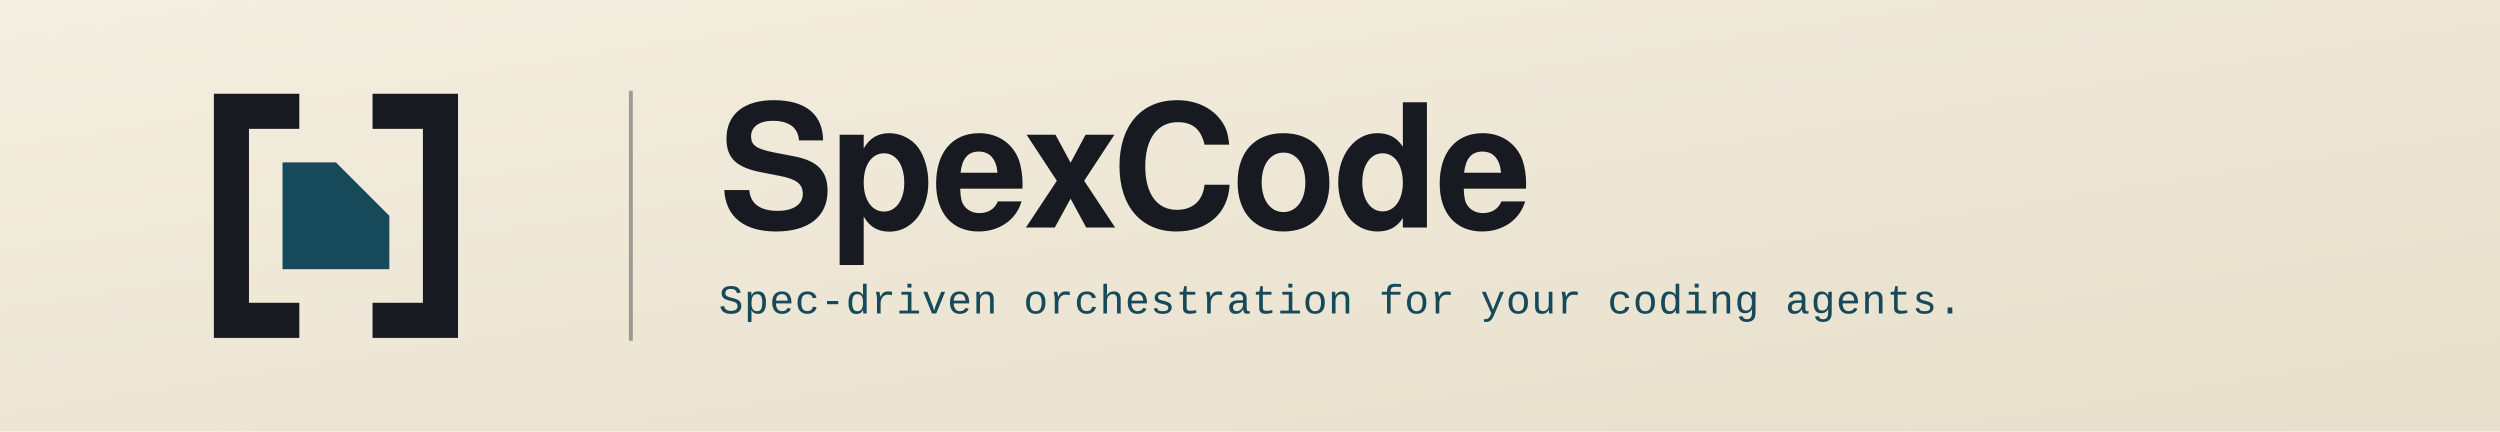
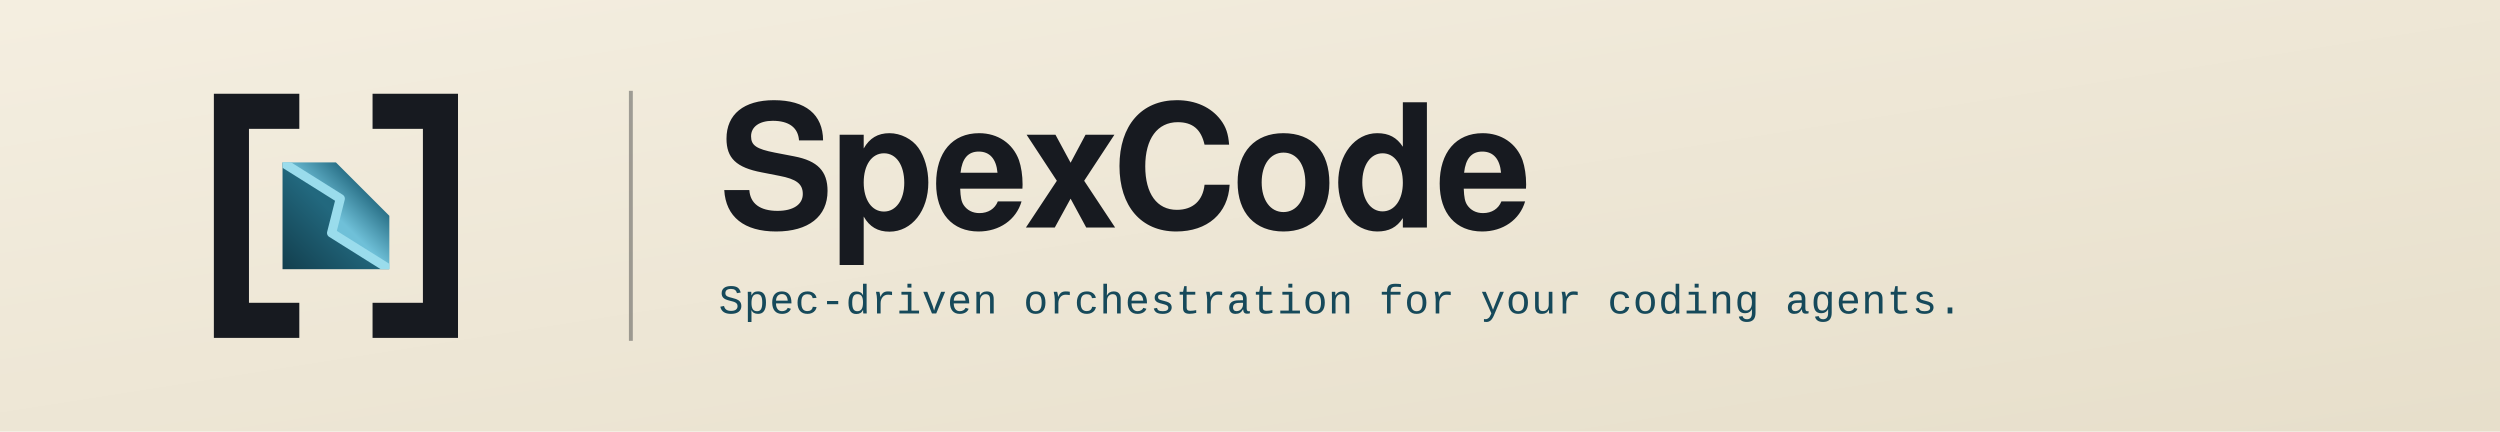
<svg xmlns="http://www.w3.org/2000/svg" viewBox="0 0 1280 221" role="img" aria-label="SpexCode — spec-driven orchestration for your coding agents">
  <defs>
    <linearGradient id="g-field" x1="0.04" y1="0" x2="0.96" y2="1">
      <stop offset="0" stop-color="#F4EEE0" />
      <stop offset="1" stop-color="#E7DFCB" />
+     </linearGradient>
+     <clipPath id="mk-c">
+       <path d="M 186.0,186.0 L 256.0,186.0 L 326.0,256.0 L 326.0,326.0 L 186.0,326.0 Z" />
+     </clipPath>
+     <linearGradient id="mk-new" gradientUnits="userSpaceOnUse" x1="256" y1="256" x2="291.4" y2="220.6">
+       <stop offset="0" stop-color="#6FC0D8" />
+       <stop offset="1" stop-color="#2A7188" />
+     </linearGradient>
+     <linearGradient id="mk-old" gradientUnits="userSpaceOnUse" x1="256" y1="256" x2="186.0" y2="326.0">
+       <stop offset="0" stop-color="#22687E" />
+       <stop offset="1" stop-color="#123E4D" />
    </linearGradient>
  </defs>
  <rect width="1280" height="221" fill="url(#g-field)" />
  <g transform="translate(0.0,-49.5)">
    <g transform="translate(72,60) scale(0.39062)">
      <path d="M 96,96 L 208,96 L 208,142 L 142,142 L 142,370 L 208,370 L 208,416 L 96,416 Z" fill="#171A20" />
      <path d="M 416,96 L 304,96 L 304,142 L 370,142 L 370,370 L 304,370 L 304,416 L 416,416 Z" fill="#171A20" />
-       <path d="M 186,186 L 256,186 L 326,256 L 326,326 L 186,326 L 186,186 Z" fill="#16495A" />
+       <g clip-path="url(#mk-c)">
+         <path d="M 326.0,326.0 L 250.3,278.5 L 261.7,233.5 L 186.0,186.0 L 186.0,326.0 Z" fill="url(#mk-old)" />
+         <path d="M 186.0,186.0 L 261.7,233.5 L 250.3,278.5 L 326.0,326.0 L 326.0,256.0 L 256.0,186.0 Z" fill="url(#mk-new)" />
+         <path d="M 186.0,186.0 L 261.7,233.5 L 250.3,278.5 L 326.0,326.0" fill="none" stroke="#9ADCEC" stroke-width="12" stroke-linejoin="round" stroke-linecap="butt" />
+       </g>
    </g>
    <rect x="322" y="96" width="2" height="128" fill="#171A20" opacity="0.38" />
    <g transform="translate(368,166)">
      <path d="M53.416 -44.616C53.328 -57.904 44.44 -65.208 28.248 -65.208C12.848 -65.208 3.96 -57.992 3.96 -45.496C3.96 -35.552 8.976 -30.712 22.0 -28.248L30.976 -26.488C39.776 -24.816 43.032 -22.352 43.032 -17.16C43.032 -11.792 38.104 -8.536 30.096 -8.536C21.12 -8.536 16.104 -12.32 15.664 -19.184H2.816C3.608 -5.456 13.024 2.024 29.392 2.024C45.936 2.024 55.704 -5.632 55.704 -18.744C55.704 -28.864 50.6 -34.144 38.72 -36.432L28.688 -38.368C19.272 -40.216 16.544 -42.064 16.544 -46.728C16.544 -51.568 20.768 -54.648 27.632 -54.648C35.992 -54.648 40.656 -51.128 41.096 -44.616Z M74.216 -47.52H61.896V19.184H74.216V-5.632C77.208 -0.352 81.432 2.112 87.416 2.112C98.856 2.112 107.304 -8.624 107.304 -23.056C107.304 -29.744 105.368 -36.432 102.2 -40.832C99.032 -45.32 93.136 -48.312 87.416 -48.312C81.432 -48.312 77.208 -45.76 74.216 -40.48ZM84.6 -38.016C90.848 -38.016 94.984 -32.032 94.984 -22.88C94.984 -14.168 90.76 -8.184 84.6 -8.184C78.352 -8.184 74.216 -14.168 74.216 -23.056C74.216 -32.032 78.352 -38.016 84.6 -38.016Z M155.472 -19.888C155.56 -20.944 155.56 -21.384 155.56 -22.0C155.56 -26.752 154.856 -31.152 153.712 -34.496C150.544 -43.12 142.888 -48.312 133.296 -48.312C119.656 -48.312 111.296 -38.456 111.296 -22.528C111.296 -7.304 119.568 2.024 133.032 2.024C143.68 2.024 152.304 -3.96 155.032 -13.376H142.888C141.392 -9.592 137.96 -7.392 133.472 -7.392C129.952 -7.392 127.136 -8.888 125.376 -11.528C124.232 -13.288 123.792 -15.4 123.616 -19.888ZM123.792 -28.072C124.584 -35.376 127.664 -38.896 133.12 -38.896C138.752 -38.896 142.096 -35.112 142.712 -28.072Z M187.096 -23.936 202.584 -47.52H187.8L180.144 -33.176L172.4 -47.52H157.616L173.104 -23.936L157.264 0.0H172.048L180.144 -14.784L188.152 0.0H202.936Z M261.312 -42.416C260.872 -47.96 259.728 -51.48 257 -55.088C252.072 -61.6 244.152 -65.208 234.56 -65.208C216.432 -65.208 205.168 -52.272 205.168 -31.504C205.168 -10.824 216.344 2.024 234.208 2.024C250.224 2.024 260.784 -7.216 261.576 -21.912H248.728C247.848 -13.728 242.744 -9.064 234.56 -9.064C224.352 -9.064 218.368 -17.336 218.368 -31.328C218.368 -45.496 224.616 -53.944 235 -53.944C242.656 -53.944 246.968 -50.248 248.728 -42.416Z M289.064 -48.312C274.544 -48.312 265.656 -38.72 265.656 -23.144C265.656 -7.48 274.544 2.024 289.152 2.024C303.672 2.024 312.648 -7.48 312.648 -22.792C312.648 -38.896 303.936 -48.312 289.064 -48.312ZM289.152 -38.368C295.928 -38.368 300.328 -32.296 300.328 -22.968C300.328 -14.08 295.752 -7.92 289.152 -7.92C282.464 -7.92 277.976 -13.992 277.976 -23.144C277.976 -32.296 282.464 -38.368 289.152 -38.368Z M350.256 0.0H362.576V-64.152H350.256V-41.36C347.176 -46.112 343.128 -48.312 337.144 -48.312C325.792 -48.312 317.168 -37.4 317.168 -23.056C317.168 -16.632 319.104 -10.12 322.272 -5.544C325.528 -0.88 331.336 2.024 337.144 2.024C343.128 2.024 347.176 -0.088 350.256 -4.84ZM339.872 -38.016C346.12 -38.016 350.256 -32.032 350.256 -22.88C350.256 -14.256 346.032 -8.272 339.872 -8.272C333.712 -8.272 329.488 -14.344 329.488 -23.056C329.488 -31.944 333.712 -38.016 339.872 -38.016Z M413.296 -19.888C413.384 -20.944 413.384 -21.384 413.384 -22.0C413.384 -26.752 412.68 -31.152 411.536 -34.496C408.368 -43.12 400.712 -48.312 391.12 -48.312C377.48 -48.312 369.12 -38.456 369.12 -22.528C369.12 -7.304 377.392 2.024 390.856 2.024C401.504 2.024 410.128 -3.96 412.856 -13.376H400.712C399.216 -9.592 395.784 -7.392 391.296 -7.392C387.776 -7.392 384.96 -8.888 383.2 -11.528C382.056 -13.288 381.616 -15.4 381.44 -19.888ZM381.616 -28.072C382.408 -35.376 385.488 -38.896 390.944 -38.896C396.576 -38.896 399.92 -35.112 400.536 -28.072Z" fill="#171A20" />
    </g>
    <g transform="translate(368,210)">
      <path d="M11.566 -3.794Q11.566 -1.907 10.187 -0.851Q8.808 0.205 6.255 0.205Q1.569 0.205 0.81 -3.466L2.707 -3.845Q2.994 -2.522 3.896 -1.923Q4.799 -1.323 6.306 -1.323Q7.937 -1.323 8.782 -1.958Q9.628 -2.594 9.628 -3.763Q9.628 -4.481 9.295 -4.932Q8.962 -5.383 8.418 -5.67Q7.875 -5.958 7.193 -6.137Q6.511 -6.316 5.814 -6.491Q4.163 -6.921 3.461 -7.26Q2.758 -7.598 2.338 -8.034Q1.917 -8.47 1.702 -9.034Q1.487 -9.598 1.487 -10.356Q1.487 -12.13 2.733 -13.089Q3.979 -14.048 6.306 -14.048Q8.48 -14.048 9.628 -13.289Q10.777 -12.53 11.228 -10.726L9.3 -10.387Q9.054 -11.536 8.316 -12.053Q7.578 -12.571 6.296 -12.571Q3.394 -12.571 3.394 -10.387Q3.394 -9.772 3.666 -9.387Q3.938 -9.003 4.404 -8.752Q4.871 -8.5 5.491 -8.336Q6.111 -8.172 6.819 -7.988Q8.244 -7.629 8.87 -7.388Q9.495 -7.147 9.982 -6.839Q10.469 -6.532 10.818 -6.111Q11.167 -5.691 11.366 -5.127Q11.566 -4.563 11.566 -3.794Z M24.179 -5.599Q24.179 0.205 20.159 0.205Q17.637 0.205 16.765 -1.682H16.714Q16.755 -1.6 16.755 0.021V4.358H14.899V-8.798Q14.899 -10.541 14.838 -11.095H16.632Q16.642 -11.054 16.663 -10.792Q16.683 -10.531 16.709 -10.023Q16.734 -9.516 16.734 -9.27H16.775Q17.288 -10.346 18.083 -10.833Q18.878 -11.32 20.159 -11.32Q22.19 -11.32 23.184 -9.921Q24.179 -8.521 24.179 -5.599ZM22.272 -5.599Q22.272 -7.916 21.646 -8.906Q21.021 -9.895 19.677 -9.895Q18.129 -9.895 17.442 -8.772Q16.755 -7.649 16.755 -5.373Q16.755 -3.189 17.442 -2.174Q18.129 -1.159 19.657 -1.159Q21.021 -1.159 21.646 -2.194Q22.272 -3.23 22.272 -5.599Z M29.306 -5.158Q29.306 -3.292 30.131 -2.235Q30.957 -1.179 32.392 -1.179Q33.448 -1.179 34.243 -1.635Q35.038 -2.092 35.304 -2.881L36.925 -2.42Q36.473 -1.148 35.269 -0.472Q34.064 0.205 32.392 0.205Q29.972 0.205 28.67 -1.302Q27.368 -2.81 27.368 -5.619Q27.368 -8.357 28.644 -9.828Q29.921 -11.3 32.331 -11.3Q34.74 -11.3 35.981 -9.833Q37.222 -8.367 37.222 -5.404V-5.158ZM32.351 -9.936Q30.977 -9.936 30.177 -9.039Q29.378 -8.142 29.326 -6.573H35.315Q35.028 -9.936 32.351 -9.936Z M40.339 -5.558Q40.339 -8.326 41.662 -9.813Q42.985 -11.3 45.487 -11.3Q47.353 -11.3 48.563 -10.403Q49.773 -9.505 50.06 -7.988L48.091 -7.844Q47.927 -8.777 47.271 -9.316Q46.615 -9.854 45.405 -9.854Q43.784 -9.854 43.031 -8.849Q42.277 -7.844 42.277 -5.599Q42.277 -3.322 43.031 -2.271Q43.784 -1.22 45.394 -1.22Q46.502 -1.22 47.23 -1.764Q47.958 -2.307 48.132 -3.425L50.08 -3.302Q49.947 -2.317 49.337 -1.512Q48.727 -0.708 47.722 -0.251Q46.717 0.205 45.476 0.205Q42.964 0.205 41.652 -1.271Q40.339 -2.748 40.339 -5.558Z M55.433 -4.758V-6.398H61.175V-4.758Z M73.849 -1.784Q73.347 -0.708 72.516 -0.22Q71.686 0.267 70.445 0.267Q68.374 0.267 67.399 -1.159Q66.425 -2.584 66.425 -5.455Q66.425 -11.259 70.445 -11.259Q71.686 -11.259 72.521 -10.818Q73.357 -10.377 73.859 -9.372H73.88L73.859 -10.92V-15.217H75.705V-2.287Q75.705 -0.554 75.767 0.0H74.003Q73.962 -0.154 73.931 -0.749Q73.9 -1.343 73.9 -1.784ZM68.333 -5.517Q68.333 -3.24 68.943 -2.199Q69.553 -1.159 70.927 -1.159Q72.424 -1.159 73.142 -2.24Q73.859 -3.322 73.859 -5.681Q73.859 -7.885 73.167 -8.89Q72.475 -9.895 70.947 -9.895Q69.563 -9.895 68.948 -8.839Q68.333 -7.783 68.333 -5.517Z M88.728 -9.413Q87.579 -9.608 86.554 -9.608Q84.903 -9.608 83.888 -8.367Q82.873 -7.126 82.873 -5.209V0.0H81.027V-7.188Q81.027 -7.967 80.889 -9.023Q80.75 -10.08 80.494 -11.095H82.247Q82.657 -9.68 82.739 -8.531H82.791Q83.303 -9.68 83.796 -10.218Q84.288 -10.756 84.964 -11.028Q85.641 -11.3 86.615 -11.3Q87.682 -11.3 88.728 -11.125Z M98.654 -1.456H102.55V0.0H92.481V-1.456H96.808V-9.639H93.537V-11.095H98.654ZM96.603 -13.248V-15.217H98.654V-13.248Z M111.348 0.0H109.164L104.724 -11.095H106.795L109.543 -3.876L109.718 -3.333L110.251 -1.446L110.61 -2.646L111.01 -3.855L113.84 -11.095H115.901Z M120.32 -5.158Q120.32 -3.292 121.146 -2.235Q121.971 -1.179 123.407 -1.179Q124.463 -1.179 125.257 -1.635Q126.052 -2.092 126.319 -2.881L127.939 -2.42Q127.488 -1.148 126.283 -0.472Q125.078 0.205 123.407 0.205Q120.987 0.205 119.684 -1.302Q118.382 -2.81 118.382 -5.619Q118.382 -8.357 119.659 -9.828Q120.935 -11.3 123.345 -11.3Q125.755 -11.3 126.996 -9.833Q128.236 -8.367 128.236 -5.404V-5.158ZM123.366 -9.936Q121.992 -9.936 121.192 -9.039Q120.392 -8.142 120.341 -6.573H126.329Q126.042 -9.936 123.366 -9.936Z M138.921 0.0V-7.126Q138.921 -8.521 138.383 -9.198Q137.844 -9.875 136.665 -9.875Q135.394 -9.875 134.578 -8.947Q133.763 -8.019 133.763 -6.429V0.0H131.917V-8.726Q131.917 -10.664 131.856 -11.095H133.599Q133.609 -11.043 133.62 -10.818Q133.63 -10.592 133.645 -10.3Q133.661 -10.008 133.681 -9.198H133.712Q134.789 -11.3 137.26 -11.3Q139.034 -11.3 139.905 -10.341Q140.777 -9.382 140.777 -7.393V0.0Z M167.273 -5.558Q167.273 -2.758 165.986 -1.277Q164.699 0.205 162.269 0.205Q159.89 0.205 158.624 -1.292Q157.358 -2.789 157.358 -5.558Q157.358 -8.418 158.655 -9.859Q159.952 -11.3 162.331 -11.3Q164.833 -11.3 166.053 -9.875Q167.273 -8.449 167.273 -5.558ZM165.335 -5.558Q165.335 -7.762 164.633 -8.849Q163.93 -9.936 162.362 -9.936Q160.772 -9.936 160.034 -8.829Q159.296 -7.721 159.296 -5.558Q159.296 -3.404 160.034 -2.281Q160.772 -1.159 162.249 -1.159Q163.879 -1.159 164.607 -2.256Q165.335 -3.353 165.335 -5.558Z M179.742 -9.413Q178.594 -9.608 177.568 -9.608Q175.917 -9.608 174.902 -8.367Q173.887 -7.126 173.887 -5.209V0.0H172.041V-7.188Q172.041 -7.967 171.903 -9.023Q171.764 -10.08 171.508 -11.095H173.262Q173.672 -9.68 173.754 -8.531H173.805Q174.318 -9.68 174.81 -10.218Q175.302 -10.756 175.979 -11.028Q176.656 -11.3 177.63 -11.3Q178.696 -11.3 179.742 -11.125Z M183.362 -5.558Q183.362 -8.326 184.684 -9.813Q186.007 -11.3 188.509 -11.3Q190.375 -11.3 191.585 -10.403Q192.795 -9.505 193.082 -7.988L191.114 -7.844Q190.95 -8.777 190.293 -9.316Q189.637 -9.854 188.427 -9.854Q186.807 -9.854 186.053 -8.849Q185.3 -7.844 185.3 -5.599Q185.3 -3.322 186.053 -2.271Q186.807 -1.22 188.417 -1.22Q189.524 -1.22 190.252 -1.764Q190.98 -2.307 191.155 -3.425L193.103 -3.302Q192.97 -2.317 192.36 -1.512Q191.749 -0.708 190.745 -0.251Q189.74 0.205 188.499 0.205Q185.987 0.205 184.674 -1.271Q183.362 -2.748 183.362 -5.558Z M196.928 -15.217H198.784V-11.218Q198.784 -10.613 198.691 -9.198H198.722Q199.799 -11.3 202.198 -11.3Q205.787 -11.3 205.787 -7.393V0.0H203.931V-7.126Q203.931 -8.521 203.393 -9.198Q202.854 -9.875 201.675 -9.875Q200.404 -9.875 199.589 -8.947Q198.773 -8.019 198.773 -6.429V0.0H196.928Z M211.335 -5.158Q211.335 -3.292 212.16 -2.235Q212.985 -1.179 214.421 -1.179Q215.477 -1.179 216.272 -1.635Q217.067 -2.092 217.333 -2.881L218.953 -2.42Q218.502 -1.148 217.297 -0.472Q216.092 0.205 214.421 0.205Q212.001 0.205 210.699 -1.302Q209.397 -2.81 209.397 -5.619Q209.397 -8.357 210.673 -9.828Q211.95 -11.3 214.359 -11.3Q216.769 -11.3 218.01 -9.833Q219.251 -8.367 219.251 -5.404V-5.158ZM214.38 -9.936Q213.006 -9.936 212.206 -9.039Q211.406 -8.142 211.355 -6.573H217.343Q217.056 -9.936 214.38 -9.936Z M231.904 -3.168Q231.904 -1.589 230.709 -0.692Q229.515 0.205 227.403 0.205Q225.29 0.205 224.188 -0.456Q223.086 -1.118 222.747 -2.543L224.378 -2.861Q224.572 -1.979 225.213 -1.574Q225.854 -1.169 227.403 -1.169Q230.171 -1.169 230.171 -2.922Q230.171 -3.579 229.669 -3.984Q229.166 -4.389 228.131 -4.645Q225.424 -5.312 224.696 -5.691Q223.967 -6.07 223.578 -6.639Q223.188 -7.208 223.188 -8.06Q223.188 -9.567 224.275 -10.418Q225.362 -11.269 227.423 -11.269Q229.228 -11.269 230.304 -10.587Q231.381 -9.905 231.648 -8.603L229.987 -8.398Q229.874 -9.136 229.258 -9.516Q228.643 -9.895 227.423 -9.895Q224.911 -9.895 224.911 -8.347Q224.911 -7.731 225.336 -7.362Q225.762 -6.993 226.705 -6.768L227.925 -6.45Q229.597 -6.04 230.33 -5.64Q231.063 -5.24 231.484 -4.64Q231.904 -4.04 231.904 -3.168Z M235.985 -9.639V-11.095H237.728L238.323 -13.986H239.554V-11.095H243.983V-9.639H239.554V-2.953Q239.554 -2.143 239.989 -1.753Q240.425 -1.364 241.42 -1.364Q242.794 -1.364 244.465 -1.712V-0.308Q242.732 0.164 241.03 0.164Q239.369 0.164 238.538 -0.538Q237.708 -1.241 237.708 -2.758V-9.639Z M257.754 -9.413Q256.606 -9.608 255.58 -9.608Q253.93 -9.608 252.914 -8.367Q251.899 -7.126 251.899 -5.209V0.0H250.054V-7.188Q250.054 -7.967 249.915 -9.023Q249.777 -10.08 249.52 -11.095H251.274Q251.684 -9.68 251.766 -8.531H251.817Q252.33 -9.68 252.822 -10.218Q253.314 -10.756 253.991 -11.028Q254.668 -11.3 255.642 -11.3Q256.708 -11.3 257.754 -11.125Z M271.331 -1.138Q271.597 -1.138 271.936 -1.21V-0.062Q271.238 0.103 270.51 0.103Q269.485 0.103 269.018 -0.436Q268.552 -0.974 268.49 -2.123H268.429Q267.762 -0.882 266.855 -0.338Q265.947 0.205 264.614 0.205Q262.994 0.205 262.174 -0.677Q261.354 -1.559 261.354 -3.097Q261.354 -6.675 266.009 -6.727L268.429 -6.768V-7.373Q268.429 -8.716 267.885 -9.305Q267.342 -9.895 266.152 -9.895Q264.942 -9.895 264.409 -9.464Q263.876 -9.034 263.773 -8.131L261.846 -8.306Q262.317 -11.3 266.183 -11.3Q268.234 -11.3 269.264 -10.341Q270.295 -9.382 270.295 -7.567V-2.789Q270.295 -1.969 270.51 -1.553Q270.726 -1.138 271.331 -1.138ZM265.086 -1.2Q266.07 -1.2 266.829 -1.671Q267.588 -2.143 268.008 -2.933Q268.429 -3.722 268.429 -4.563V-5.476L266.48 -5.435Q265.271 -5.414 264.635 -5.168Q263.999 -4.922 263.645 -4.414Q263.292 -3.907 263.292 -3.066Q263.292 -2.225 263.748 -1.712Q264.204 -1.2 265.086 -1.2Z M274.991 -9.639V-11.095H276.734L277.329 -13.986H278.56V-11.095H282.989V-9.639H278.56V-2.953Q278.56 -2.143 278.995 -1.753Q279.431 -1.364 280.426 -1.364Q281.8 -1.364 283.471 -1.712V-0.308Q281.738 0.164 280.036 0.164Q278.375 0.164 277.545 -0.538Q276.714 -1.241 276.714 -2.758V-9.639Z M293.684 -1.456H297.581V0.0H287.511V-1.456H291.839V-9.639H288.568V-11.095H293.684ZM291.633 -13.248V-15.217H293.684V-13.248Z M310.296 -5.558Q310.296 -2.758 309.009 -1.277Q307.722 0.205 305.292 0.205Q302.913 0.205 301.647 -1.292Q300.38 -2.789 300.38 -5.558Q300.38 -8.418 301.677 -9.859Q302.974 -11.3 305.353 -11.3Q307.855 -11.3 309.075 -9.875Q310.296 -8.449 310.296 -5.558ZM308.358 -5.558Q308.358 -7.762 307.655 -8.849Q306.953 -9.936 305.384 -9.936Q303.795 -9.936 303.056 -8.829Q302.318 -7.721 302.318 -5.558Q302.318 -3.404 303.056 -2.281Q303.795 -1.159 305.271 -1.159Q306.902 -1.159 307.63 -2.256Q308.358 -3.353 308.358 -5.558Z M320.95 0.0V-7.126Q320.95 -8.521 320.411 -9.198Q319.873 -9.875 318.694 -9.875Q317.422 -9.875 316.607 -8.947Q315.792 -8.019 315.792 -6.429V0.0H313.946V-8.726Q313.946 -10.664 313.885 -11.095H315.628Q315.638 -11.043 315.648 -10.818Q315.659 -10.592 315.674 -10.3Q315.689 -10.008 315.71 -9.198H315.741Q316.817 -11.3 319.288 -11.3Q321.062 -11.3 321.934 -10.341Q322.806 -9.382 322.806 -7.393V0.0Z M344.001 -9.639V0.0H342.155V-9.639H339.468V-11.095H342.155V-11.351Q342.155 -13.453 343.144 -14.335Q344.134 -15.217 346.441 -15.217Q347.179 -15.217 348.035 -15.15Q348.892 -15.083 349.322 -15.001V-13.515Q349.015 -13.566 348.077 -13.627Q347.138 -13.689 346.656 -13.689Q345.59 -13.689 345.046 -13.453Q344.503 -13.217 344.252 -12.684Q344.001 -12.151 344.001 -11.197V-11.095H349.035V-9.639Z M362.304 -5.558Q362.304 -2.758 361.017 -1.277Q359.73 0.205 357.3 0.205Q354.921 0.205 353.655 -1.292Q352.388 -2.789 352.388 -5.558Q352.388 -8.418 353.685 -9.859Q354.983 -11.3 357.362 -11.3Q359.863 -11.3 361.084 -9.875Q362.304 -8.449 362.304 -5.558ZM360.366 -5.558Q360.366 -7.762 359.664 -8.849Q358.961 -9.936 357.392 -9.936Q355.803 -9.936 355.065 -8.829Q354.326 -7.721 354.326 -5.558Q354.326 -3.404 355.065 -2.281Q355.803 -1.159 357.279 -1.159Q358.91 -1.159 359.638 -2.256Q360.366 -3.353 360.366 -5.558Z M374.773 -9.413Q373.624 -9.608 372.599 -9.608Q370.948 -9.608 369.933 -8.367Q368.918 -7.126 368.918 -5.209V0.0H367.072V-7.188Q367.072 -7.967 366.934 -9.023Q366.795 -10.08 366.539 -11.095H368.292Q368.702 -9.68 368.784 -8.531H368.836Q369.348 -9.68 369.841 -10.218Q370.333 -10.756 371.01 -11.028Q371.686 -11.3 372.66 -11.3Q373.727 -11.3 374.773 -11.125Z M393.056 4.358Q392.297 4.358 391.784 4.245V2.861Q392.174 2.922 392.646 2.922Q393.456 2.922 394.168 2.317Q394.881 1.712 395.373 0.39L395.558 -0.113L390.738 -11.095H392.707L395.414 -4.512Q396.347 -2.215 396.419 -1.907L396.839 -3.035L400.018 -11.095H401.966L397.291 0.0Q396.378 2.41 395.399 3.384Q394.419 4.358 393.056 4.358Z M414.312 -5.558Q414.312 -2.758 413.025 -1.277Q411.738 0.205 409.308 0.205Q406.929 0.205 405.663 -1.292Q404.397 -2.789 404.397 -5.558Q404.397 -8.418 405.694 -9.859Q406.991 -11.3 409.37 -11.3Q411.872 -11.3 413.092 -9.875Q414.312 -8.449 414.312 -5.558ZM412.374 -5.558Q412.374 -7.762 411.672 -8.849Q410.969 -9.936 409.4 -9.936Q407.811 -9.936 407.073 -8.829Q406.335 -7.721 406.335 -5.558Q406.335 -3.404 407.073 -2.281Q407.811 -1.159 409.288 -1.159Q410.918 -1.159 411.646 -2.256Q412.374 -3.353 412.374 -5.558Z M419.808 -11.095V-4.061Q419.808 -2.461 420.311 -1.841Q420.813 -1.22 422.105 -1.22Q423.428 -1.22 424.197 -2.123Q424.966 -3.025 424.966 -4.666V-11.095H426.822V-2.369Q426.822 -0.431 426.883 0.0H425.14Q425.13 -0.051 425.12 -0.277Q425.11 -0.502 425.094 -0.795Q425.079 -1.087 425.058 -1.897H425.028Q424.392 -0.749 423.556 -0.272Q422.72 0.205 421.48 0.205Q419.654 0.205 418.809 -0.702Q417.963 -1.61 417.963 -3.702V-11.095Z M439.783 -9.413Q438.635 -9.608 437.609 -9.608Q435.958 -9.608 434.943 -8.367Q433.928 -7.126 433.928 -5.209V0.0H432.082V-7.188Q432.082 -7.967 431.944 -9.023Q431.805 -10.08 431.549 -11.095H433.303Q433.713 -9.68 433.795 -8.531H433.846Q434.359 -9.68 434.851 -10.218Q435.343 -10.756 436.02 -11.028Q436.697 -11.3 437.671 -11.3Q438.737 -11.3 439.783 -11.125Z M456.405 -5.558Q456.405 -8.326 457.728 -9.813Q459.05 -11.3 461.552 -11.3Q463.418 -11.3 464.628 -10.403Q465.838 -9.505 466.125 -7.988L464.157 -7.844Q463.993 -8.777 463.336 -9.316Q462.68 -9.854 461.47 -9.854Q459.85 -9.854 459.096 -8.849Q458.343 -7.844 458.343 -5.599Q458.343 -3.322 459.096 -2.271Q459.85 -1.22 461.46 -1.22Q462.567 -1.22 463.295 -1.764Q464.023 -2.307 464.198 -3.425L466.146 -3.302Q466.013 -2.317 465.403 -1.512Q464.792 -0.708 463.788 -0.251Q462.783 0.205 461.542 0.205Q459.03 0.205 457.717 -1.271Q456.405 -2.748 456.405 -5.558Z M479.322 -5.558Q479.322 -2.758 478.035 -1.277Q476.749 0.205 474.318 0.205Q471.94 0.205 470.673 -1.292Q469.407 -2.789 469.407 -5.558Q469.407 -8.418 470.704 -9.859Q472.001 -11.3 474.38 -11.3Q476.882 -11.3 478.102 -9.875Q479.322 -8.449 479.322 -5.558ZM477.384 -5.558Q477.384 -7.762 476.682 -8.849Q475.98 -9.936 474.411 -9.936Q472.821 -9.936 472.083 -8.829Q471.345 -7.721 471.345 -5.558Q471.345 -3.404 472.083 -2.281Q472.821 -1.159 474.298 -1.159Q475.928 -1.159 476.656 -2.256Q477.384 -3.353 477.384 -5.558Z M489.915 -1.784Q489.412 -0.708 488.582 -0.22Q487.751 0.267 486.51 0.267Q484.439 0.267 483.465 -1.159Q482.491 -2.584 482.491 -5.455Q482.491 -11.259 486.51 -11.259Q487.751 -11.259 488.587 -10.818Q489.423 -10.377 489.925 -9.372H489.946L489.925 -10.92V-15.217H491.771V-2.287Q491.771 -0.554 491.832 0.0H490.069Q490.028 -0.154 489.997 -0.749Q489.966 -1.343 489.966 -1.784ZM484.398 -5.517Q484.398 -3.24 485.008 -2.199Q485.618 -1.159 486.992 -1.159Q488.489 -1.159 489.207 -2.24Q489.925 -3.322 489.925 -5.681Q489.925 -7.885 489.233 -8.89Q488.541 -9.895 487.013 -9.895Q485.629 -9.895 485.013 -8.839Q484.398 -7.783 484.398 -5.517Z M501.717 -1.456H505.614V0.0H495.544V-1.456H499.871V-9.639H496.6V-11.095H501.717ZM499.666 -13.248V-15.217H501.717V-13.248Z M515.98 0.0V-7.126Q515.98 -8.521 515.442 -9.198Q514.904 -9.875 513.725 -9.875Q512.453 -9.875 511.638 -8.947Q510.823 -8.019 510.823 -6.429V0.0H508.977V-8.726Q508.977 -10.664 508.915 -11.095H510.659Q510.669 -11.043 510.679 -10.818Q510.689 -10.592 510.705 -10.3Q510.72 -10.008 510.741 -9.198H510.771Q511.848 -11.3 514.319 -11.3Q516.093 -11.3 516.965 -10.341Q517.836 -9.382 517.836 -7.393V0.0Z M526.388 4.348Q524.666 4.348 523.62 3.64Q522.574 2.933 522.287 1.61L524.173 1.354Q524.348 2.123 524.927 2.538Q525.506 2.953 526.45 2.953Q528.993 2.953 528.993 -0.277V-2.266H528.972Q528.47 -1.21 527.578 -0.667Q526.686 -0.123 525.455 -0.123Q523.425 -0.123 522.487 -1.451Q521.548 -2.779 521.548 -5.629Q521.548 -8.531 522.553 -9.9Q523.558 -11.269 525.65 -11.269Q526.809 -11.269 527.665 -10.731Q528.521 -10.192 528.982 -9.198H529.013Q529.013 -9.505 529.054 -10.239Q529.095 -10.972 529.136 -11.095H530.89Q530.828 -10.541 530.828 -8.798V-0.328Q530.828 2 529.741 3.174Q528.654 4.348 526.388 4.348ZM528.993 -5.65Q528.993 -7.629 528.224 -8.762Q527.455 -9.895 526.111 -9.895Q524.707 -9.895 524.081 -8.916Q523.456 -7.937 523.456 -5.65Q523.456 -4.102 523.717 -3.204Q523.979 -2.307 524.532 -1.897Q525.086 -1.487 526.081 -1.487Q526.952 -1.487 527.614 -1.974Q528.275 -2.461 528.634 -3.399Q528.993 -4.337 528.993 -5.65Z M557.376 -1.138Q557.642 -1.138 557.981 -1.21V-0.062Q557.283 0.103 556.555 0.103Q555.53 0.103 555.063 -0.436Q554.597 -0.974 554.535 -2.123H554.474Q553.807 -0.882 552.9 -0.338Q551.992 0.205 550.659 0.205Q549.039 0.205 548.219 -0.677Q547.399 -1.559 547.399 -3.097Q547.399 -6.675 552.054 -6.727L554.474 -6.768V-7.373Q554.474 -8.716 553.93 -9.305Q553.387 -9.895 552.197 -9.895Q550.987 -9.895 550.454 -9.464Q549.921 -9.034 549.819 -8.131L547.891 -8.306Q548.362 -11.3 552.228 -11.3Q554.279 -11.3 555.31 -10.341Q556.34 -9.382 556.34 -7.567V-2.789Q556.34 -1.969 556.555 -1.553Q556.771 -1.138 557.376 -1.138ZM551.131 -1.2Q552.115 -1.2 552.874 -1.671Q553.633 -2.143 554.053 -2.933Q554.474 -3.722 554.474 -4.563V-5.476L552.526 -5.435Q551.316 -5.414 550.68 -5.168Q550.044 -4.922 549.69 -4.414Q549.337 -3.907 549.337 -3.066Q549.337 -2.225 549.793 -1.712Q550.249 -1.2 551.131 -1.2Z M565.394 4.348Q563.672 4.348 562.626 3.64Q561.58 2.933 561.293 1.61L563.179 1.354Q563.354 2.123 563.933 2.538Q564.512 2.953 565.456 2.953Q567.999 2.953 567.999 -0.277V-2.266H567.978Q567.476 -1.21 566.584 -0.667Q565.692 -0.123 564.461 -0.123Q562.431 -0.123 561.493 -1.451Q560.554 -2.779 560.554 -5.629Q560.554 -8.531 561.559 -9.9Q562.564 -11.269 564.656 -11.269Q565.815 -11.269 566.671 -10.731Q567.527 -10.192 567.989 -9.198H568.019Q568.019 -9.505 568.06 -10.239Q568.101 -10.972 568.142 -11.095H569.896Q569.834 -10.541 569.834 -8.798V-0.328Q569.834 2 568.747 3.174Q567.66 4.348 565.394 4.348ZM567.999 -5.65Q567.999 -7.629 567.23 -8.762Q566.461 -9.895 565.117 -9.895Q563.713 -9.895 563.087 -8.916Q562.462 -7.937 562.462 -5.65Q562.462 -4.102 562.723 -3.204Q562.985 -2.307 563.538 -1.897Q564.092 -1.487 565.087 -1.487Q565.958 -1.487 566.62 -1.974Q567.281 -2.461 567.64 -3.399Q567.999 -4.337 567.999 -5.65Z M575.392 -5.158Q575.392 -3.292 576.217 -2.235Q577.043 -1.179 578.478 -1.179Q579.535 -1.179 580.329 -1.635Q581.124 -2.092 581.391 -2.881L583.011 -2.42Q582.559 -1.148 581.355 -0.472Q580.15 0.205 578.478 0.205Q576.058 0.205 574.756 -1.302Q573.454 -2.81 573.454 -5.619Q573.454 -8.357 574.731 -9.828Q576.007 -11.3 578.417 -11.3Q580.827 -11.3 582.067 -9.833Q583.308 -8.367 583.308 -5.404V-5.158ZM578.437 -9.936Q577.063 -9.936 576.264 -9.039Q575.464 -8.142 575.412 -6.573H581.401Q581.114 -9.936 578.437 -9.936Z M593.993 0.0V-7.126Q593.993 -8.521 593.454 -9.198Q592.916 -9.875 591.737 -9.875Q590.465 -9.875 589.65 -8.947Q588.835 -8.019 588.835 -6.429V0.0H586.989V-8.726Q586.989 -10.664 586.928 -11.095H588.671Q588.681 -11.043 588.691 -10.818Q588.702 -10.592 588.717 -10.3Q588.732 -10.008 588.753 -9.198H588.784Q589.86 -11.3 592.332 -11.3Q594.105 -11.3 594.977 -10.341Q595.849 -9.382 595.849 -7.393V0.0Z M600.043 -9.639V-11.095H601.786L602.38 -13.986H603.611V-11.095H608.041V-9.639H603.611V-2.953Q603.611 -2.143 604.047 -1.753Q604.483 -1.364 605.477 -1.364Q606.851 -1.364 608.523 -1.712V-0.308Q606.79 0.164 605.087 0.164Q603.426 0.164 602.596 -0.538Q601.765 -1.241 601.765 -2.758V-9.639Z M621.966 -3.168Q621.966 -1.589 620.771 -0.692Q619.576 0.205 617.464 0.205Q615.352 0.205 614.249 -0.456Q613.147 -1.118 612.809 -2.543L614.439 -2.861Q614.634 -1.979 615.275 -1.574Q615.916 -1.169 617.464 -1.169Q620.233 -1.169 620.233 -2.922Q620.233 -3.579 619.73 -3.984Q619.228 -4.389 618.192 -4.645Q615.485 -5.312 614.757 -5.691Q614.029 -6.07 613.639 -6.639Q613.25 -7.208 613.25 -8.06Q613.25 -9.567 614.337 -10.418Q615.424 -11.269 617.485 -11.269Q619.289 -11.269 620.366 -10.587Q621.443 -9.905 621.709 -8.603L620.048 -8.398Q619.935 -9.136 619.32 -9.516Q618.705 -9.895 617.485 -9.895Q614.972 -9.895 614.972 -8.347Q614.972 -7.731 615.398 -7.362Q615.823 -6.993 616.767 -6.768L617.987 -6.45Q619.658 -6.04 620.392 -5.64Q621.125 -5.24 621.545 -4.64Q621.966 -4.04 621.966 -3.168Z M629.184 0.0V-3.066H631.594V0.0Z" fill="#16495A" />
    </g>
  </g>
</svg>
